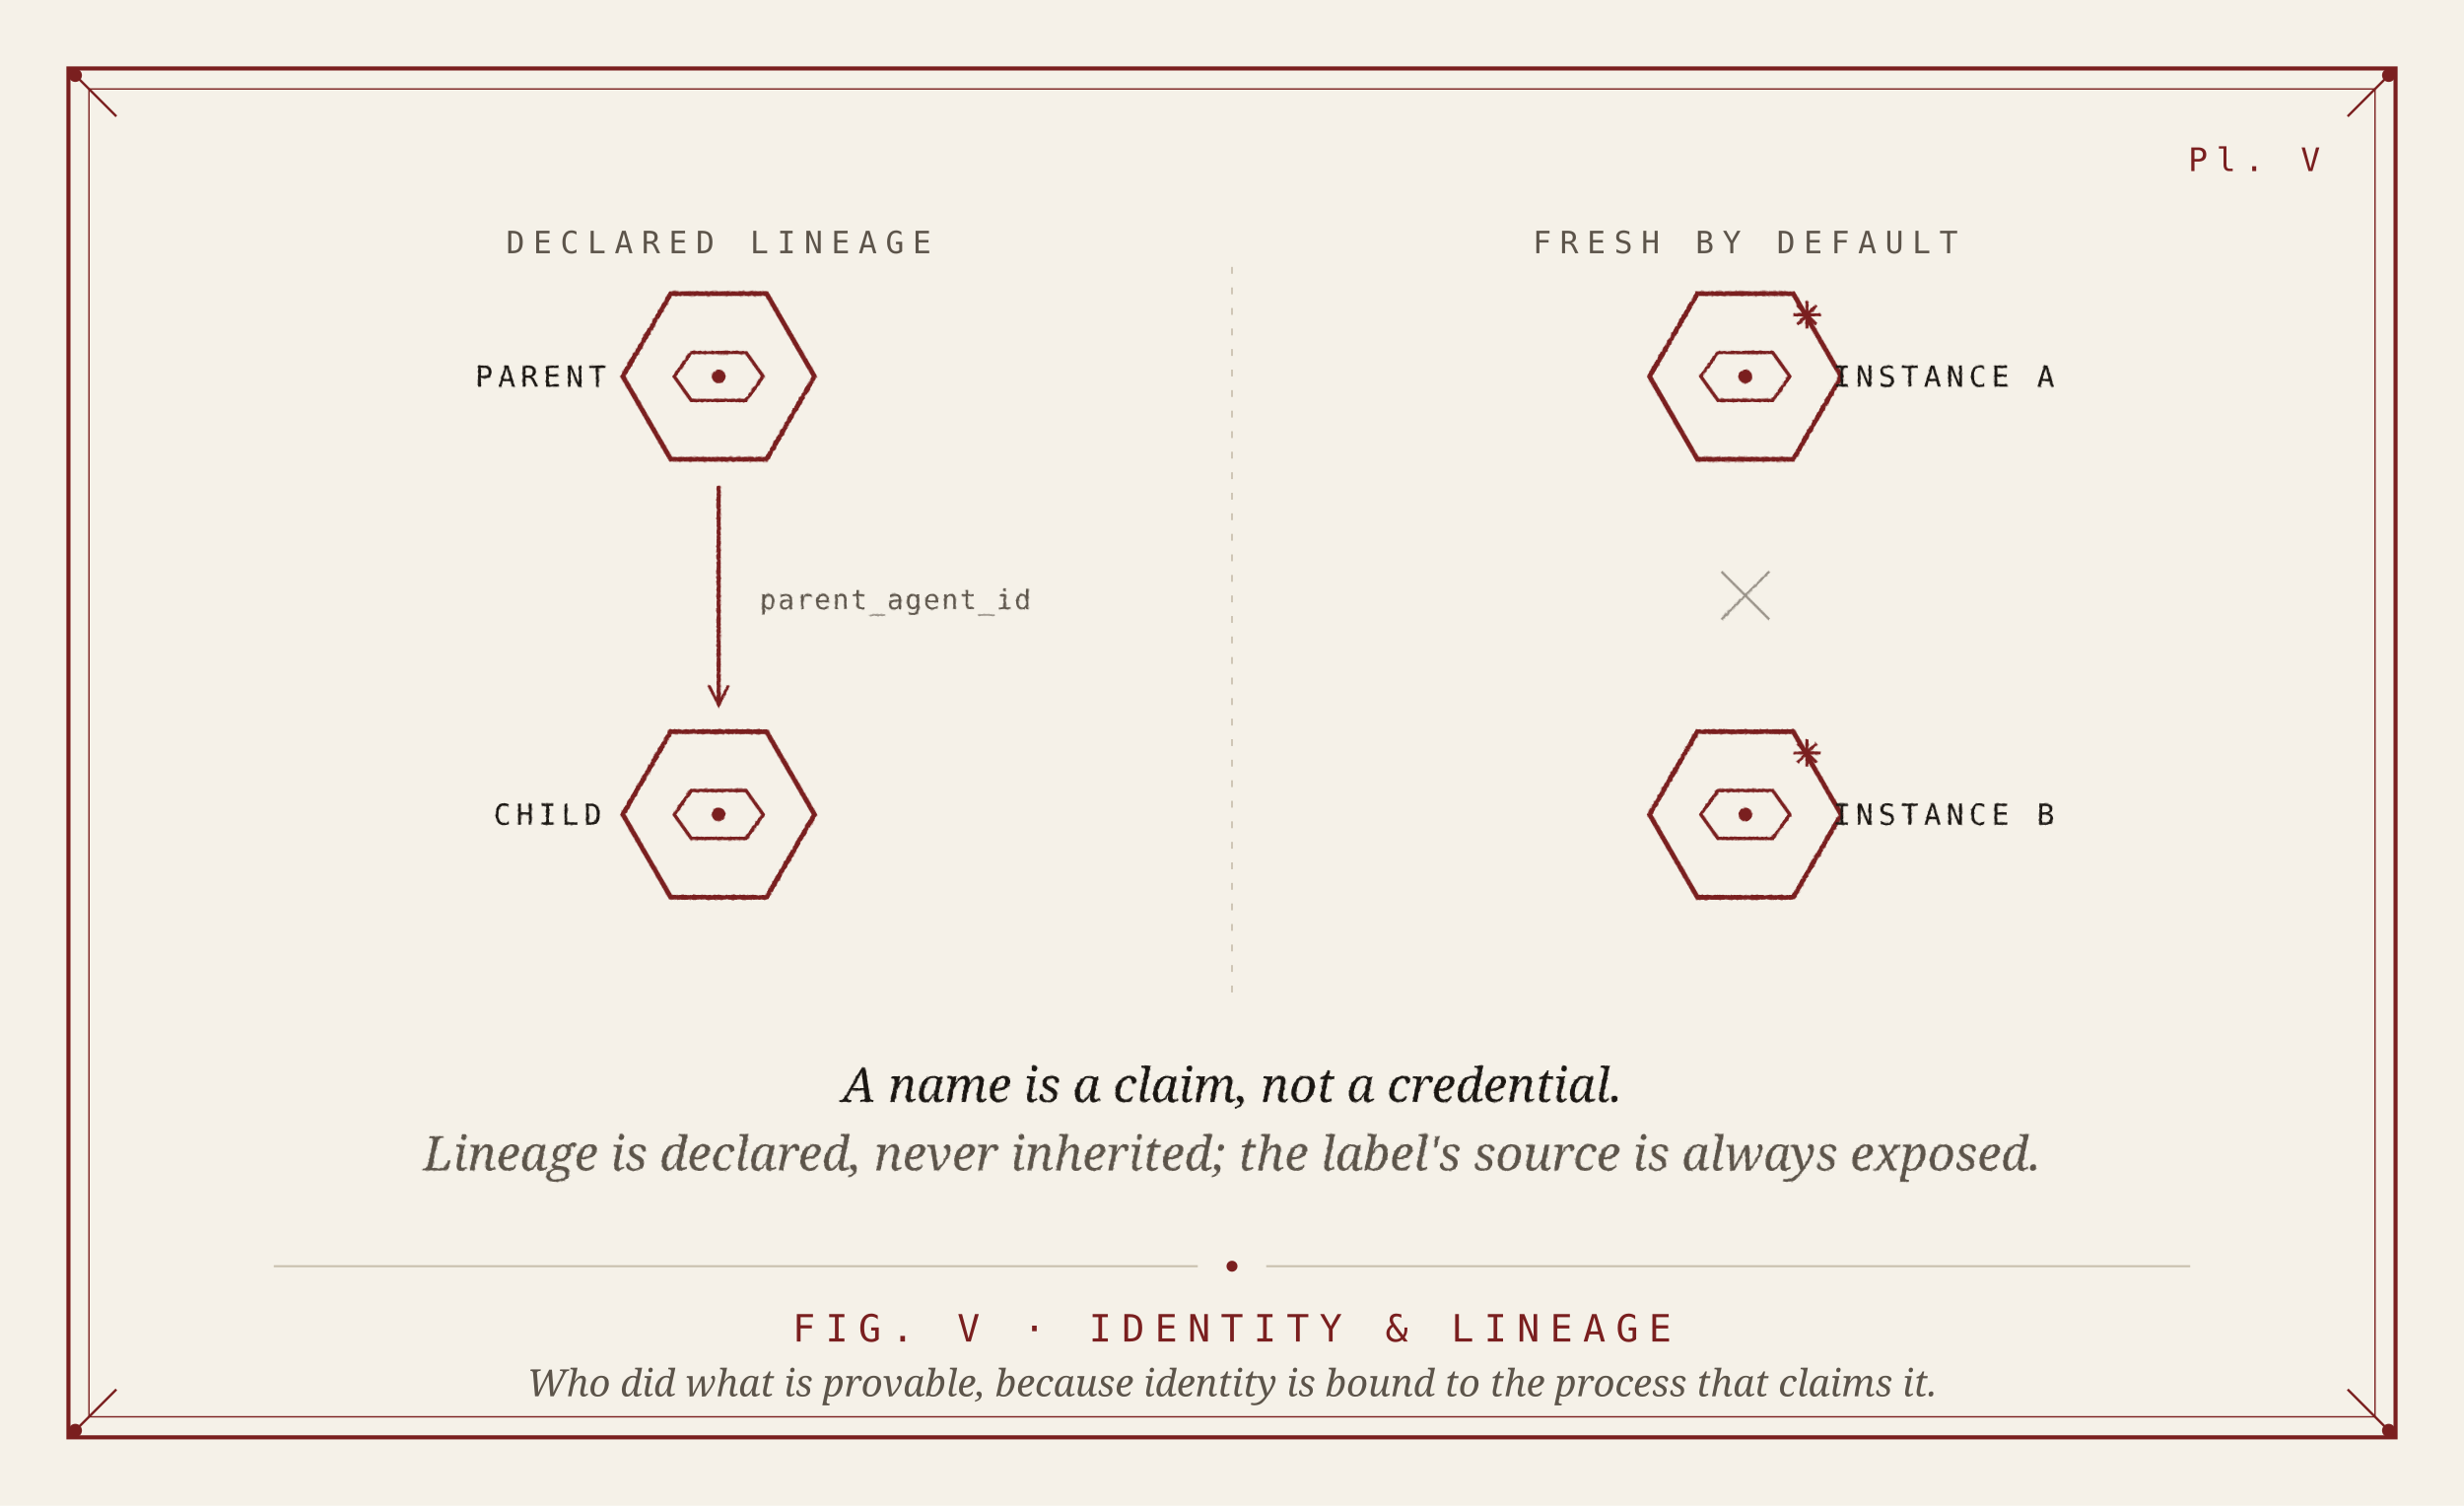
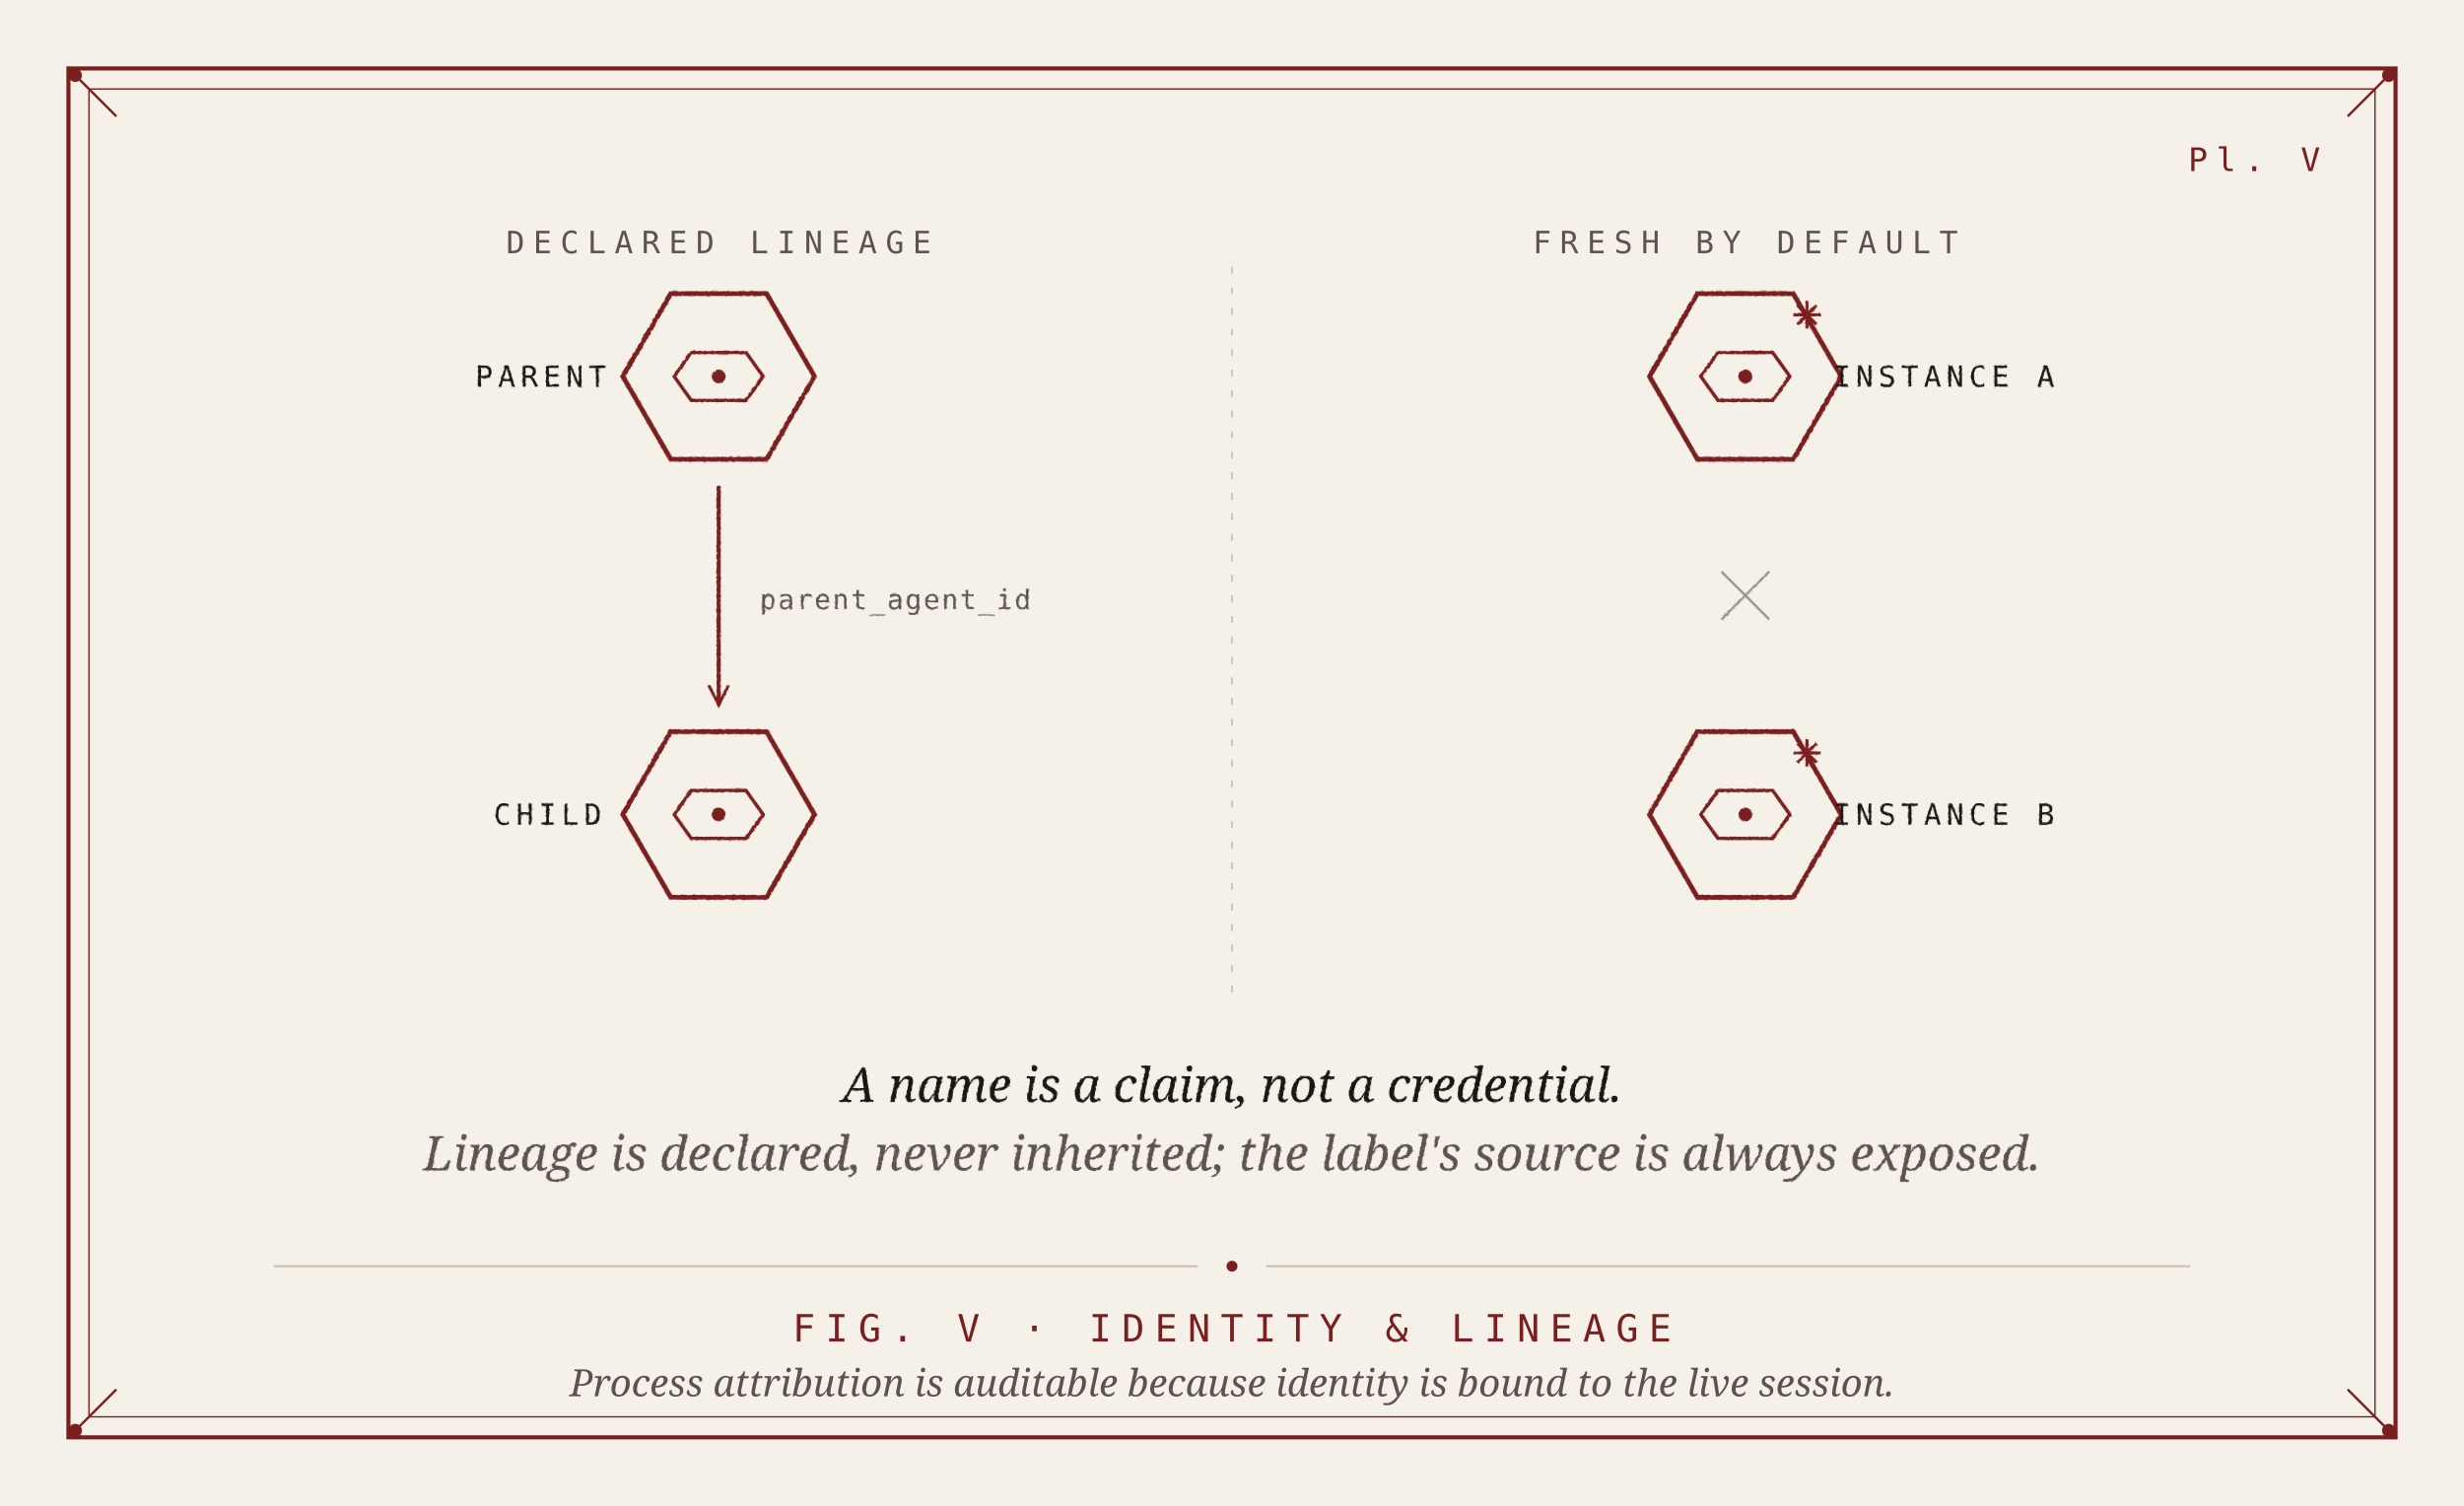
<svg xmlns="http://www.w3.org/2000/svg" viewBox="0 0 720 440" width="2160" height="1320">
  <defs>
    <filter id="rough5" x="-2%" y="-2%" width="104%" height="104%">
      <feTurbulence type="fractalNoise" baseFrequency="0.95" numOctaves="2" seed="29" result="n" />
      <feDisplacementMap in="SourceGraphic" in2="n" scale="0.5" />
    </filter>
    <polygon id="idHex" points="-14,-24.2 14,-24.2 28,0 14,24.2 -14,24.2 -28,0" />
    <marker id="arrow5" viewBox="0 0 10 10" refX="8" refY="5" markerWidth="6" markerHeight="6" orient="auto-start-reverse">
      <path d="M 0 1 L 8 5 L 0 9" fill="none" stroke="#7A1F1F" stroke-width="1.2" />
    </marker>
  </defs>
  <rect width="720" height="440" fill="#F5F1E8" />
  <rect x="20" y="20" width="680" height="400" fill="none" stroke="#7A1F1F" stroke-width="1.2" />
  <rect x="26" y="26" width="668" height="388" fill="none" stroke="#7A1F1F" stroke-width="0.4" />
  <g stroke="#7A1F1F" stroke-width="0.7" fill="#7A1F1F">
    <line x1="20" y1="20" x2="34" y2="34" fill="none" />
    <circle cx="22" cy="22" r="1.6" />
    <line x1="700" y1="20" x2="686" y2="34" fill="none" />
    <circle cx="698" cy="22" r="1.6" />
    <line x1="20" y1="420" x2="34" y2="406" fill="none" />
    <circle cx="22" cy="418" r="1.6" />
    <line x1="700" y1="420" x2="686" y2="406" fill="none" />
    <circle cx="698" cy="418" r="1.6" />
  </g>
  <text x="678" y="50" text-anchor="end" font-family="'JetBrains Mono', ui-monospace, monospace" font-size="9.5" letter-spacing="2.5" fill="#7A1F1F" font-weight="500">Pl. V</text>
  <line x1="360" y1="78" x2="360" y2="290" stroke="#C9C0AE" stroke-width="0.5" stroke-dasharray="2 4" />
  <g font-family="'JetBrains Mono', ui-monospace, monospace" font-size="9" letter-spacing="2.5" fill="#5C544A" text-anchor="middle">
    <text x="210" y="74">DECLARED LINEAGE</text>
    <text x="510" y="74">FRESH BY DEFAULT</text>
  </g>
  <g filter="url(#rough5)">
    <line x1="210" y1="142" x2="210" y2="206" stroke="#7A1F1F" stroke-width="1.2" marker-end="url(#arrow5)" />
    <g transform="translate(210,110)">
      <use href="#idHex" fill="#F5F1E8" stroke="#7A1F1F" stroke-width="1.4" />
      <polygon points="-8,-7 8,-7 13,0 8,7 -8,7 -13,0" fill="none" stroke="#7A1F1F" stroke-width="1" />
      <circle cx="0" cy="0" r="2" fill="#7A1F1F" />
    </g>
    <g transform="translate(210,238)">
      <use href="#idHex" fill="#F5F1E8" stroke="#7A1F1F" stroke-width="1.4" />
      <polygon points="-8,-7 8,-7 13,0 8,7 -8,7 -13,0" fill="none" stroke="#7A1F1F" stroke-width="1" />
      <circle cx="0" cy="0" r="2" fill="#7A1F1F" />
    </g>
    <text x="222" y="178" font-family="'JetBrains Mono', ui-monospace, monospace" font-size="8" letter-spacing="0.5" fill="#5C544A">parent_agent_id</text>
    <g transform="translate(510,110)">
      <use href="#idHex" fill="#F5F1E8" stroke="#7A1F1F" stroke-width="1.4" />
      <polygon points="-8,-7 8,-7 13,0 8,7 -8,7 -13,0" fill="none" stroke="#7A1F1F" stroke-width="1" />
      <circle cx="0" cy="0" r="2" fill="#7A1F1F" />
      <g stroke="#7A1F1F" stroke-width="0.9" transform="translate(18,-18)">
        <line x1="0" y1="-4" x2="0" y2="4" />
        <line x1="-4" y1="0" x2="4" y2="0" />
        <line x1="-2.8" y1="-2.8" x2="2.8" y2="2.8" />
        <line x1="-2.8" y1="2.8" x2="2.8" y2="-2.8" />
      </g>
    </g>
    <g transform="translate(510,238)">
      <use href="#idHex" fill="#F5F1E8" stroke="#7A1F1F" stroke-width="1.4" />
      <polygon points="-8,-7 8,-7 13,0 8,7 -8,7 -13,0" fill="none" stroke="#7A1F1F" stroke-width="1" />
      <circle cx="0" cy="0" r="2" fill="#7A1F1F" />
      <g stroke="#7A1F1F" stroke-width="0.9" transform="translate(18,-18)">
        <line x1="0" y1="-4" x2="0" y2="4" />
        <line x1="-4" y1="0" x2="4" y2="0" />
        <line x1="-2.8" y1="-2.8" x2="2.8" y2="2.8" />
        <line x1="-2.8" y1="2.8" x2="2.8" y2="-2.8" />
      </g>
    </g>
    <g transform="translate(510,174)" stroke="#5C544A" stroke-width="0.7" opacity="0.6">
      <line x1="-7" y1="-7" x2="7" y2="7" />
      <line x1="-7" y1="7" x2="7" y2="-7" />
    </g>
    <g font-family="'JetBrains Mono', ui-monospace, monospace" font-size="8.5" letter-spacing="1.5" fill="#1A1612" text-anchor="middle" font-weight="500">
      <text x="158" y="113">PARENT</text>
      <text x="160" y="241">CHILD</text>
      <text x="568" y="113">INSTANCE A</text>
      <text x="568" y="241">INSTANCE B</text>
    </g>
    <text x="360" y="322" font-family="'EB Garamond Variable', Georgia, serif" font-size="14" font-style="italic" fill="#1A1612" text-anchor="middle">
      A name is a claim, not a credential.
    </text>
    <text x="360" y="342" font-family="'EB Garamond Variable', Georgia, serif" font-size="14" font-style="italic" fill="#5C544A" text-anchor="middle">
      Lineage is declared, never inherited; the label's source is always exposed.
    </text>
  </g>
  <line x1="80" y1="370" x2="350" y2="370" stroke="#C9C0AE" stroke-width="0.6" />
  <circle cx="360" cy="370" r="1.6" fill="#7A1F1F" />
  <line x1="370" y1="370" x2="640" y2="370" stroke="#C9C0AE" stroke-width="0.6" />
  <text x="360" y="392" font-family="'JetBrains Mono', ui-monospace, monospace" font-size="11" letter-spacing="3" fill="#7A1F1F" text-anchor="middle">
    FIG. V · IDENTITY &amp; LINEAGE
  </text>
  <text x="360" y="408" font-family="'EB Garamond Variable', Georgia, serif" font-size="11" font-style="italic" fill="#5C544A" text-anchor="middle">
-     Who did what is provable, because identity is bound to the process that claims it.
+     Process attribution is auditable because identity is bound to the live session.
  </text>
</svg>
